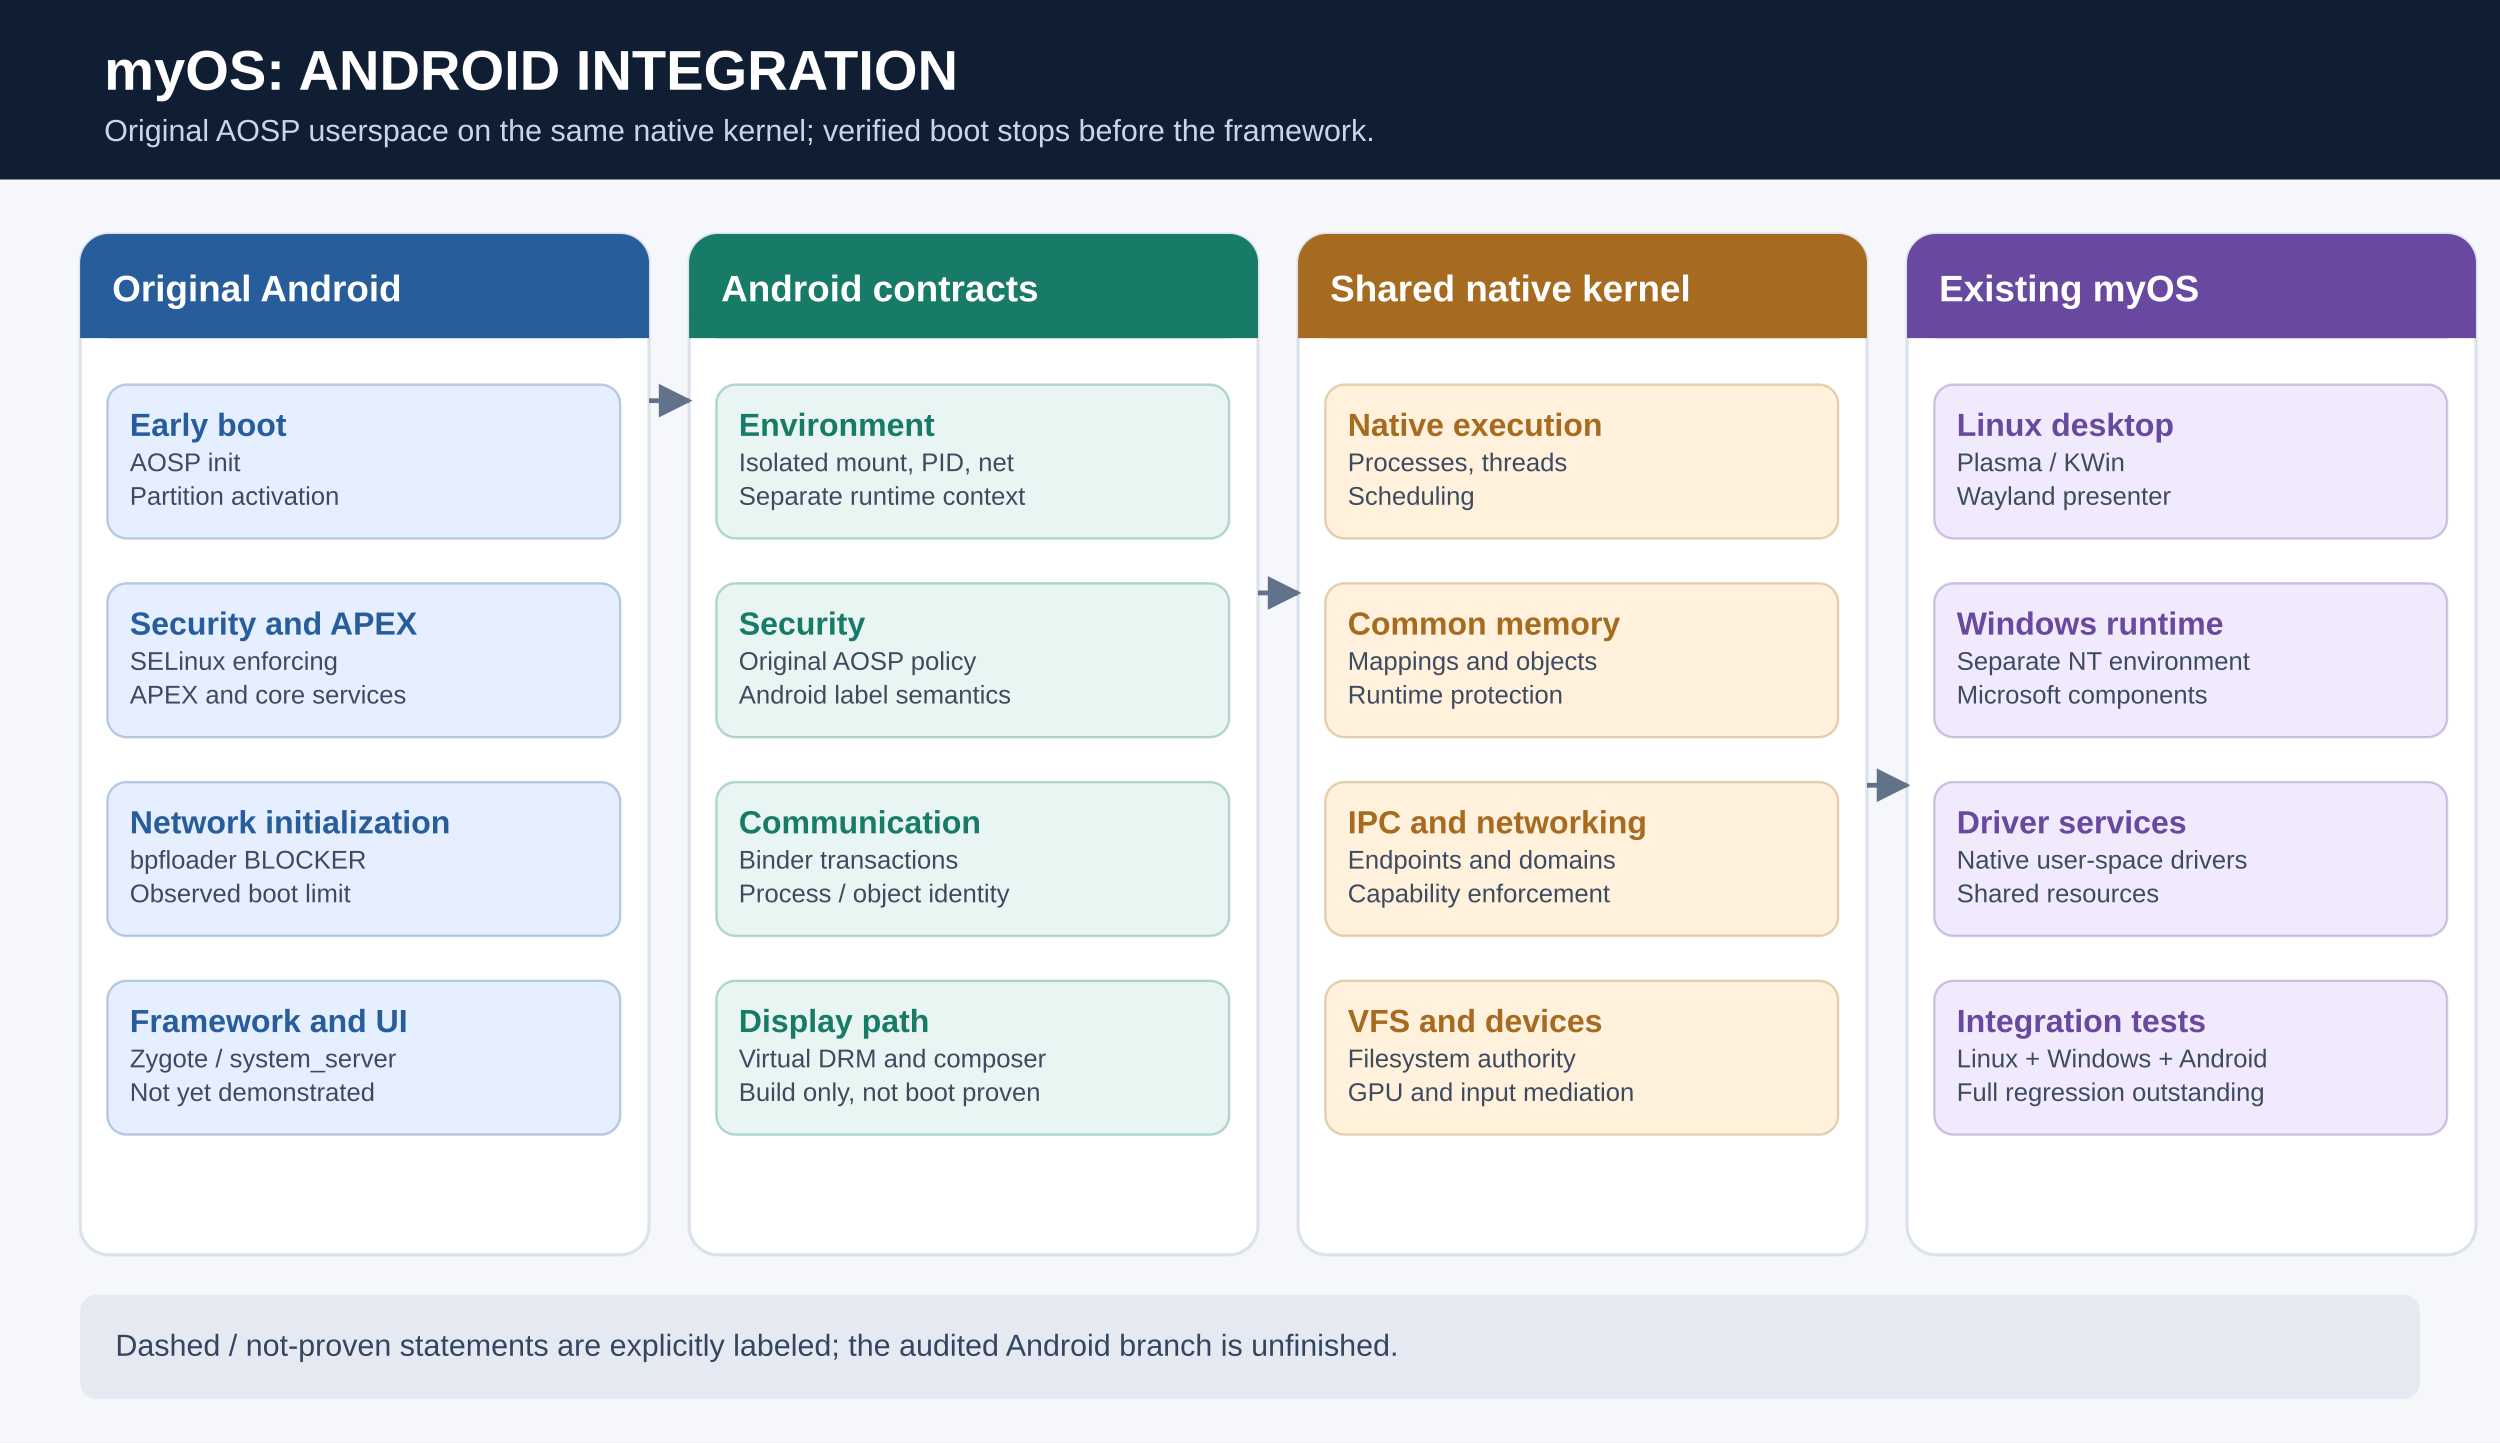
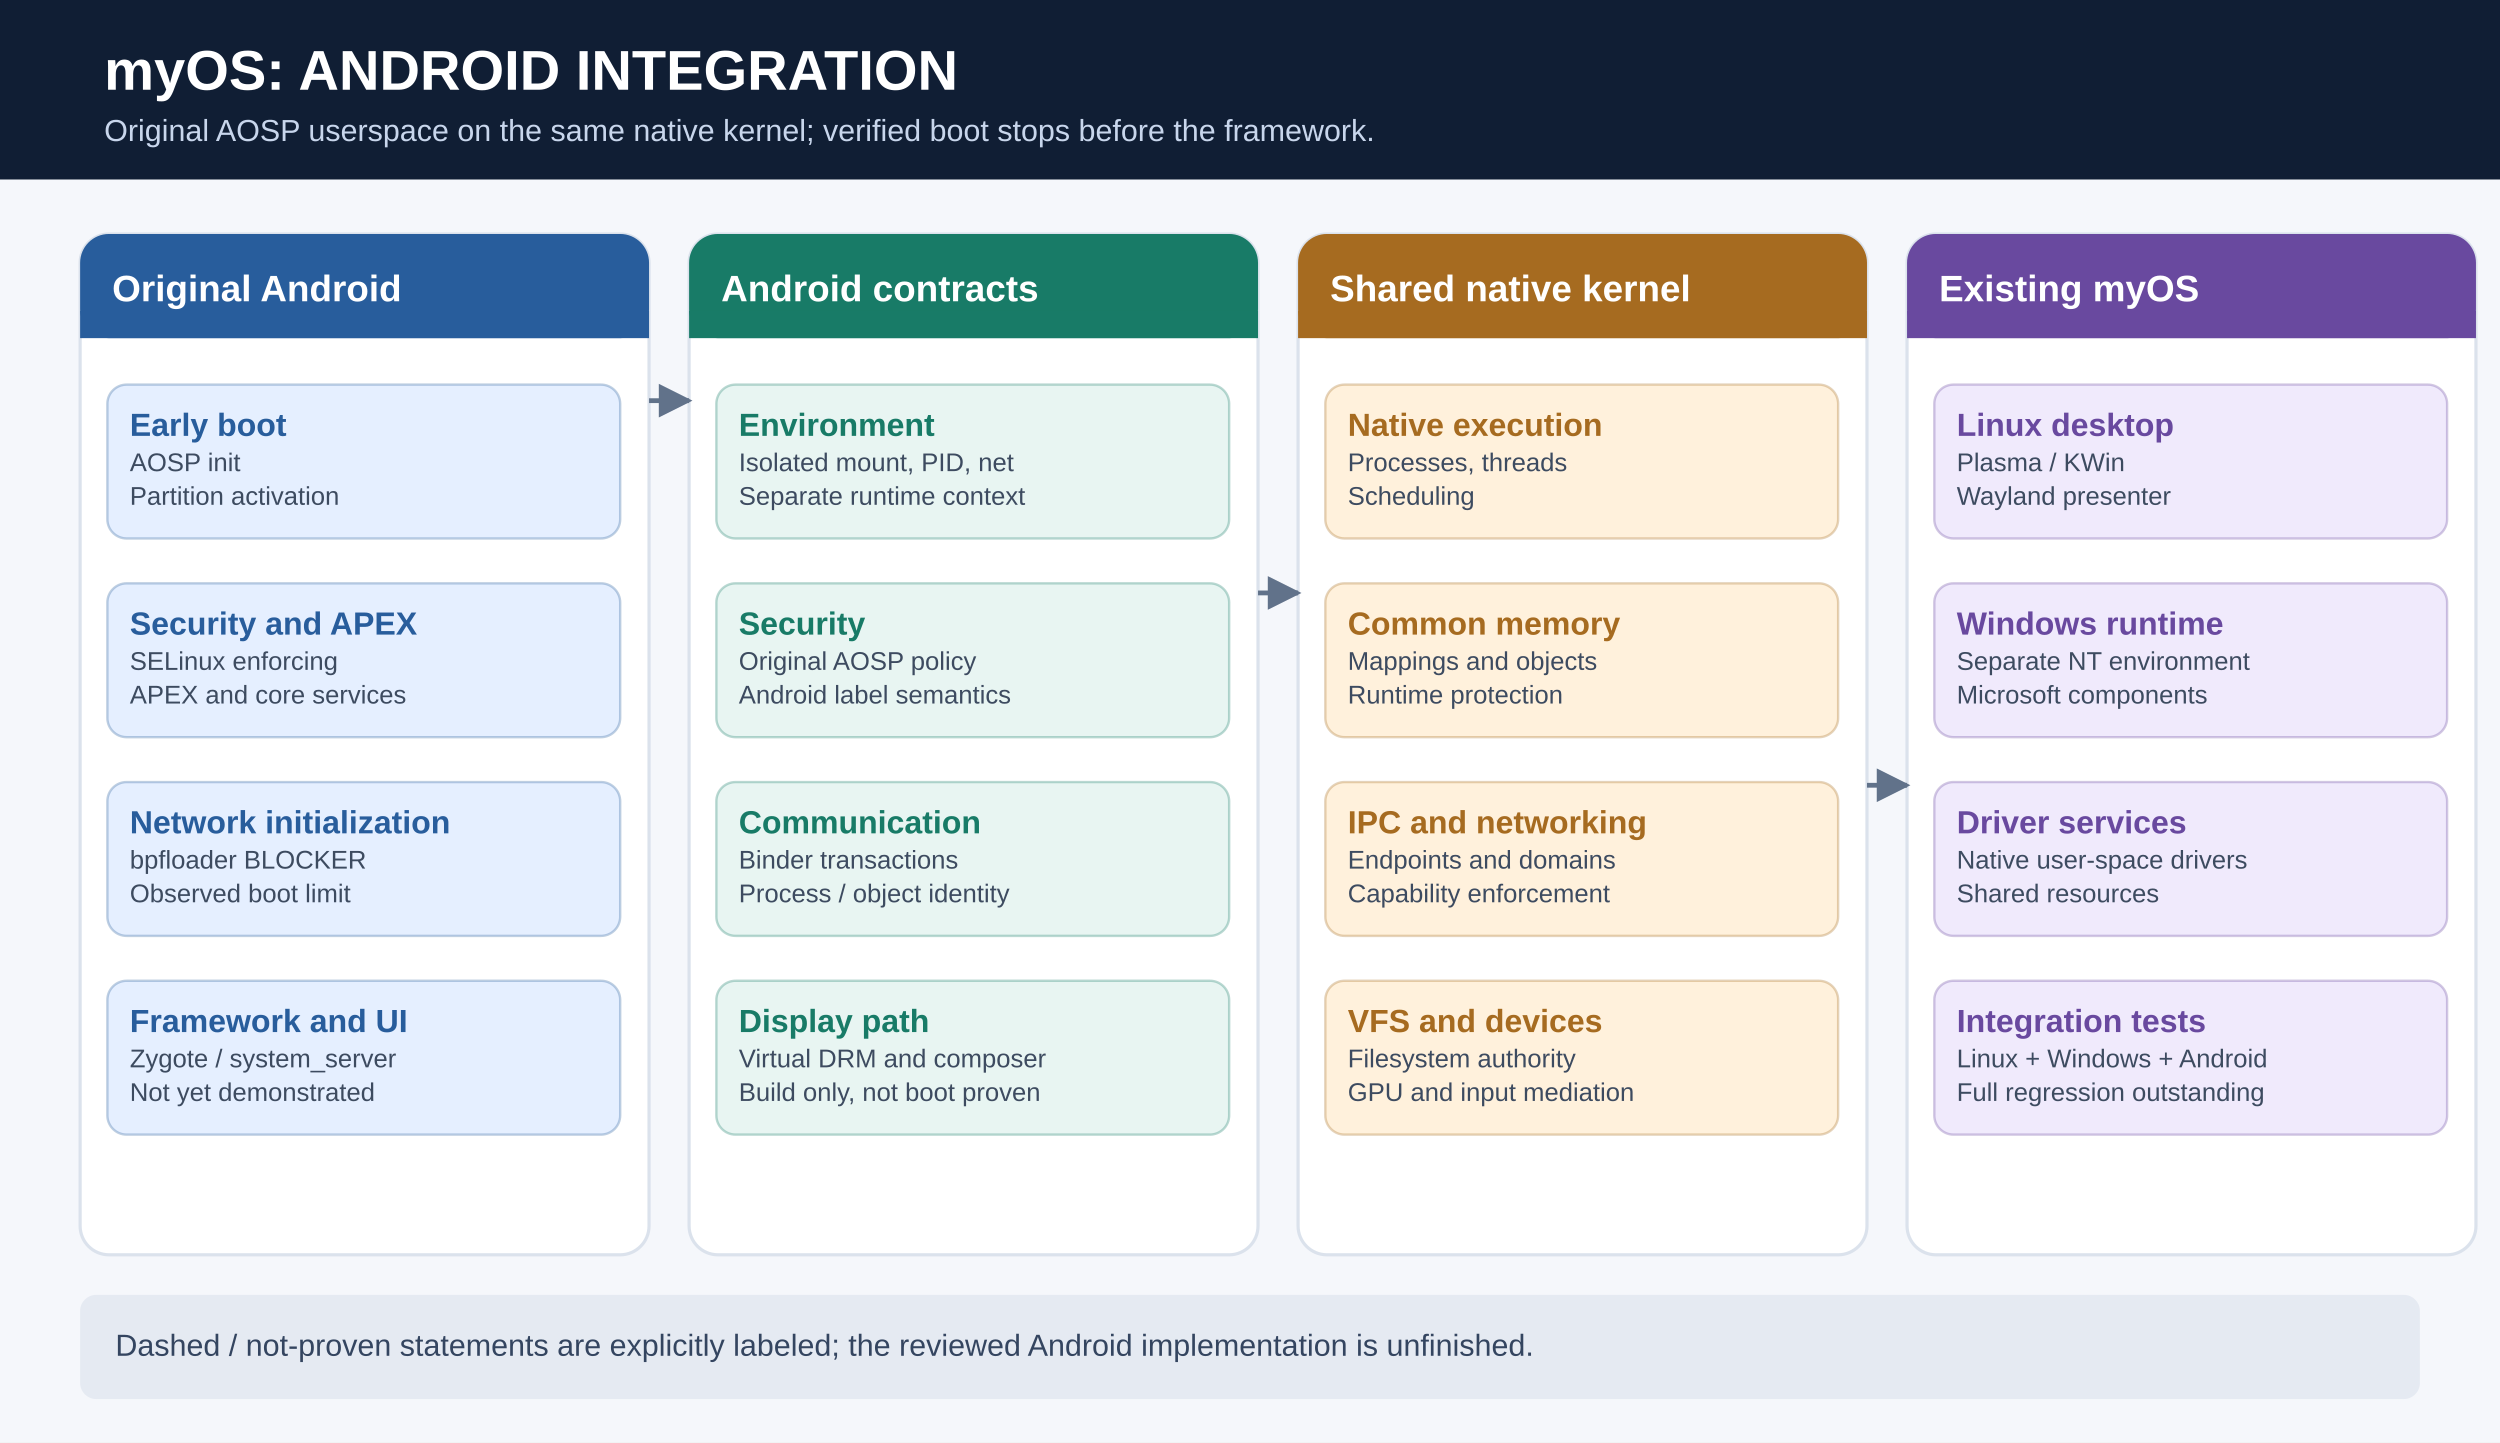
<svg xmlns="http://www.w3.org/2000/svg" width="1560" height="900" viewBox="0 0 1560 900">
  <defs>
    <marker id="arr" viewBox="0 0 10 10" refX="9" refY="5" markerWidth="7" markerHeight="7" orient="auto-start-reverse">
      <path d="M0 0 L10 5 L0 10z" fill="#61728a" />
    </marker>
  </defs>
  <rect width="1560" height="900" fill="#f5f7fb" />
  <rect x="0" y="0" width="1560" height="112" fill="#101e34" />
  <text x="65" y="56" font-family="Arial,sans-serif" font-weight="bold" font-size="35" fill="#ffffff">myOS: ANDROID INTEGRATION</text>
  <text x="65" y="88" font-family="Arial,sans-serif" font-size="19" fill="#c8d6ec">Original AOSP userspace on the same native kernel; verified boot stops before the framework.</text>
  <rect x="50" y="146" width="355" height="637" rx="18" fill="#fff" stroke="#dbe2ec" stroke-width="2" />
  <rect x="50" y="146" width="355" height="65" rx="18" fill="#285d9c" />
  <rect x="50" y="194" width="355" height="17" fill="#285d9c" />
  <text x="70" y="188" font-family="Arial" font-weight="bold" font-size="23" fill="white">Original Android</text>
  <rect x="67" y="240" width="320" height="96" rx="12" fill="#e5efff" stroke="#285d9c" stroke-opacity=".3" stroke-width="1.5" />
  <text x="81" y="272" font-family="Arial" font-size="20" font-weight="bold" fill="#285d9c">Early boot</text>
  <text x="81" y="294" font-family="Arial" font-size="16" fill="#3d4b60">AOSP init</text>
  <text x="81" y="315" font-family="Arial" font-size="16" fill="#3d4b60">Partition activation</text>
  <rect x="67" y="364" width="320" height="96" rx="12" fill="#e5efff" stroke="#285d9c" stroke-opacity=".3" stroke-width="1.5" />
  <text x="81" y="396" font-family="Arial" font-size="20" font-weight="bold" fill="#285d9c">Security and APEX</text>
  <text x="81" y="418" font-family="Arial" font-size="16" fill="#3d4b60">SELinux enforcing</text>
  <text x="81" y="439" font-family="Arial" font-size="16" fill="#3d4b60">APEX and core services</text>
  <rect x="67" y="488" width="320" height="96" rx="12" fill="#e5efff" stroke="#285d9c" stroke-opacity=".3" stroke-width="1.5" />
  <text x="81" y="520" font-family="Arial" font-size="20" font-weight="bold" fill="#285d9c">Network initialization</text>
  <text x="81" y="542" font-family="Arial" font-size="16" fill="#3d4b60">bpfloader BLOCKER</text>
  <text x="81" y="563" font-family="Arial" font-size="16" fill="#3d4b60">Observed boot limit</text>
  <rect x="67" y="612" width="320" height="96" rx="12" fill="#e5efff" stroke="#285d9c" stroke-opacity=".3" stroke-width="1.5" />
  <text x="81" y="644" font-family="Arial" font-size="20" font-weight="bold" fill="#285d9c">Framework and UI</text>
  <text x="81" y="666" font-family="Arial" font-size="16" fill="#3d4b60">Zygote / system_server</text>
  <text x="81" y="687" font-family="Arial" font-size="16" fill="#3d4b60">Not yet demonstrated</text>
  <rect x="430" y="146" width="355" height="637" rx="18" fill="#fff" stroke="#dbe2ec" stroke-width="2" />
  <rect x="430" y="146" width="355" height="65" rx="18" fill="#187b67" />
  <rect x="430" y="194" width="355" height="17" fill="#187b67" />
  <text x="450" y="188" font-family="Arial" font-weight="bold" font-size="23" fill="white">Android contracts</text>
  <rect x="447" y="240" width="320" height="96" rx="12" fill="#e8f5f2" stroke="#187b67" stroke-opacity=".3" stroke-width="1.5" />
  <text x="461" y="272" font-family="Arial" font-size="20" font-weight="bold" fill="#187b67">Environment</text>
  <text x="461" y="294" font-family="Arial" font-size="16" fill="#3d4b60">Isolated mount, PID, net</text>
  <text x="461" y="315" font-family="Arial" font-size="16" fill="#3d4b60">Separate runtime context</text>
  <rect x="447" y="364" width="320" height="96" rx="12" fill="#e8f5f2" stroke="#187b67" stroke-opacity=".3" stroke-width="1.5" />
  <text x="461" y="396" font-family="Arial" font-size="20" font-weight="bold" fill="#187b67">Security</text>
  <text x="461" y="418" font-family="Arial" font-size="16" fill="#3d4b60">Original AOSP policy</text>
  <text x="461" y="439" font-family="Arial" font-size="16" fill="#3d4b60">Android label semantics</text>
  <rect x="447" y="488" width="320" height="96" rx="12" fill="#e8f5f2" stroke="#187b67" stroke-opacity=".3" stroke-width="1.5" />
  <text x="461" y="520" font-family="Arial" font-size="20" font-weight="bold" fill="#187b67">Communication</text>
  <text x="461" y="542" font-family="Arial" font-size="16" fill="#3d4b60">Binder transactions</text>
  <text x="461" y="563" font-family="Arial" font-size="16" fill="#3d4b60">Process / object identity</text>
  <rect x="447" y="612" width="320" height="96" rx="12" fill="#e8f5f2" stroke="#187b67" stroke-opacity=".3" stroke-width="1.5" />
  <text x="461" y="644" font-family="Arial" font-size="20" font-weight="bold" fill="#187b67">Display path</text>
  <text x="461" y="666" font-family="Arial" font-size="16" fill="#3d4b60">Virtual DRM and composer</text>
  <text x="461" y="687" font-family="Arial" font-size="16" fill="#3d4b60">Build only, not boot proven</text>
  <rect x="810" y="146" width="355" height="637" rx="18" fill="#fff" stroke="#dbe2ec" stroke-width="2" />
  <rect x="810" y="146" width="355" height="65" rx="18" fill="#a66b20" />
  <rect x="810" y="194" width="355" height="17" fill="#a66b20" />
  <text x="830" y="188" font-family="Arial" font-weight="bold" font-size="23" fill="white">Shared native kernel</text>
  <rect x="827" y="240" width="320" height="96" rx="12" fill="#fff1dc" stroke="#a66b20" stroke-opacity=".3" stroke-width="1.5" />
  <text x="841" y="272" font-family="Arial" font-size="20" font-weight="bold" fill="#a66b20">Native execution</text>
  <text x="841" y="294" font-family="Arial" font-size="16" fill="#3d4b60">Processes, threads</text>
  <text x="841" y="315" font-family="Arial" font-size="16" fill="#3d4b60">Scheduling</text>
  <rect x="827" y="364" width="320" height="96" rx="12" fill="#fff1dc" stroke="#a66b20" stroke-opacity=".3" stroke-width="1.5" />
  <text x="841" y="396" font-family="Arial" font-size="20" font-weight="bold" fill="#a66b20">Common memory</text>
  <text x="841" y="418" font-family="Arial" font-size="16" fill="#3d4b60">Mappings and objects</text>
  <text x="841" y="439" font-family="Arial" font-size="16" fill="#3d4b60">Runtime protection</text>
  <rect x="827" y="488" width="320" height="96" rx="12" fill="#fff1dc" stroke="#a66b20" stroke-opacity=".3" stroke-width="1.5" />
  <text x="841" y="520" font-family="Arial" font-size="20" font-weight="bold" fill="#a66b20">IPC and networking</text>
  <text x="841" y="542" font-family="Arial" font-size="16" fill="#3d4b60">Endpoints and domains</text>
  <text x="841" y="563" font-family="Arial" font-size="16" fill="#3d4b60">Capability enforcement</text>
  <rect x="827" y="612" width="320" height="96" rx="12" fill="#fff1dc" stroke="#a66b20" stroke-opacity=".3" stroke-width="1.5" />
  <text x="841" y="644" font-family="Arial" font-size="20" font-weight="bold" fill="#a66b20">VFS and devices</text>
  <text x="841" y="666" font-family="Arial" font-size="16" fill="#3d4b60">Filesystem authority</text>
  <text x="841" y="687" font-family="Arial" font-size="16" fill="#3d4b60">GPU and input mediation</text>
  <rect x="1190" y="146" width="355" height="637" rx="18" fill="#fff" stroke="#dbe2ec" stroke-width="2" />
  <rect x="1190" y="146" width="355" height="65" rx="18" fill="#69499f" />
  <rect x="1190" y="194" width="355" height="17" fill="#69499f" />
  <text x="1210" y="188" font-family="Arial" font-weight="bold" font-size="23" fill="white">Existing myOS</text>
  <rect x="1207" y="240" width="320" height="96" rx="12" fill="#f0eafc" stroke="#69499f" stroke-opacity=".3" stroke-width="1.5" />
  <text x="1221" y="272" font-family="Arial" font-size="20" font-weight="bold" fill="#69499f">Linux desktop</text>
  <text x="1221" y="294" font-family="Arial" font-size="16" fill="#3d4b60">Plasma / KWin</text>
  <text x="1221" y="315" font-family="Arial" font-size="16" fill="#3d4b60">Wayland presenter</text>
  <rect x="1207" y="364" width="320" height="96" rx="12" fill="#f0eafc" stroke="#69499f" stroke-opacity=".3" stroke-width="1.5" />
  <text x="1221" y="396" font-family="Arial" font-size="20" font-weight="bold" fill="#69499f">Windows runtime</text>
  <text x="1221" y="418" font-family="Arial" font-size="16" fill="#3d4b60">Separate NT environment</text>
  <text x="1221" y="439" font-family="Arial" font-size="16" fill="#3d4b60">Microsoft components</text>
  <rect x="1207" y="488" width="320" height="96" rx="12" fill="#f0eafc" stroke="#69499f" stroke-opacity=".3" stroke-width="1.5" />
  <text x="1221" y="520" font-family="Arial" font-size="20" font-weight="bold" fill="#69499f">Driver services</text>
  <text x="1221" y="542" font-family="Arial" font-size="16" fill="#3d4b60">Native user-space drivers</text>
  <text x="1221" y="563" font-family="Arial" font-size="16" fill="#3d4b60">Shared resources</text>
  <rect x="1207" y="612" width="320" height="96" rx="12" fill="#f0eafc" stroke="#69499f" stroke-opacity=".3" stroke-width="1.5" />
  <text x="1221" y="644" font-family="Arial" font-size="20" font-weight="bold" fill="#69499f">Integration tests</text>
  <text x="1221" y="666" font-family="Arial" font-size="16" fill="#3d4b60">Linux + Windows + Android</text>
  <text x="1221" y="687" font-family="Arial" font-size="16" fill="#3d4b60">Full regression outstanding</text>
  <path d="M 405 250 C 417.5 250, 417.5 250, 430 250" fill="none" stroke="#61728a" stroke-width="3" marker-end="url(#arr)" />
  <path d="M 785 370 C 797.5 370, 797.5 370, 810 370" fill="none" stroke="#61728a" stroke-width="3" marker-end="url(#arr)" />
  <path d="M 1165 490 C 1177.5 490, 1177.5 490, 1190 490" fill="none" stroke="#61728a" stroke-width="3" marker-end="url(#arr)" />
  <rect x="50" y="808" width="1460" height="65" rx="10" fill="#e5eaf2" />
-   <text x="72" y="846" font-family="Arial" font-size="19" fill="#344560">Dashed / not-proven statements are explicitly labeled; the audited Android branch is unfinished.</text>
+   <text x="72" y="846" font-family="Arial" font-size="19" fill="#344560">Dashed / not-proven statements are explicitly labeled; the reviewed Android implementation is unfinished.</text>
</svg>
